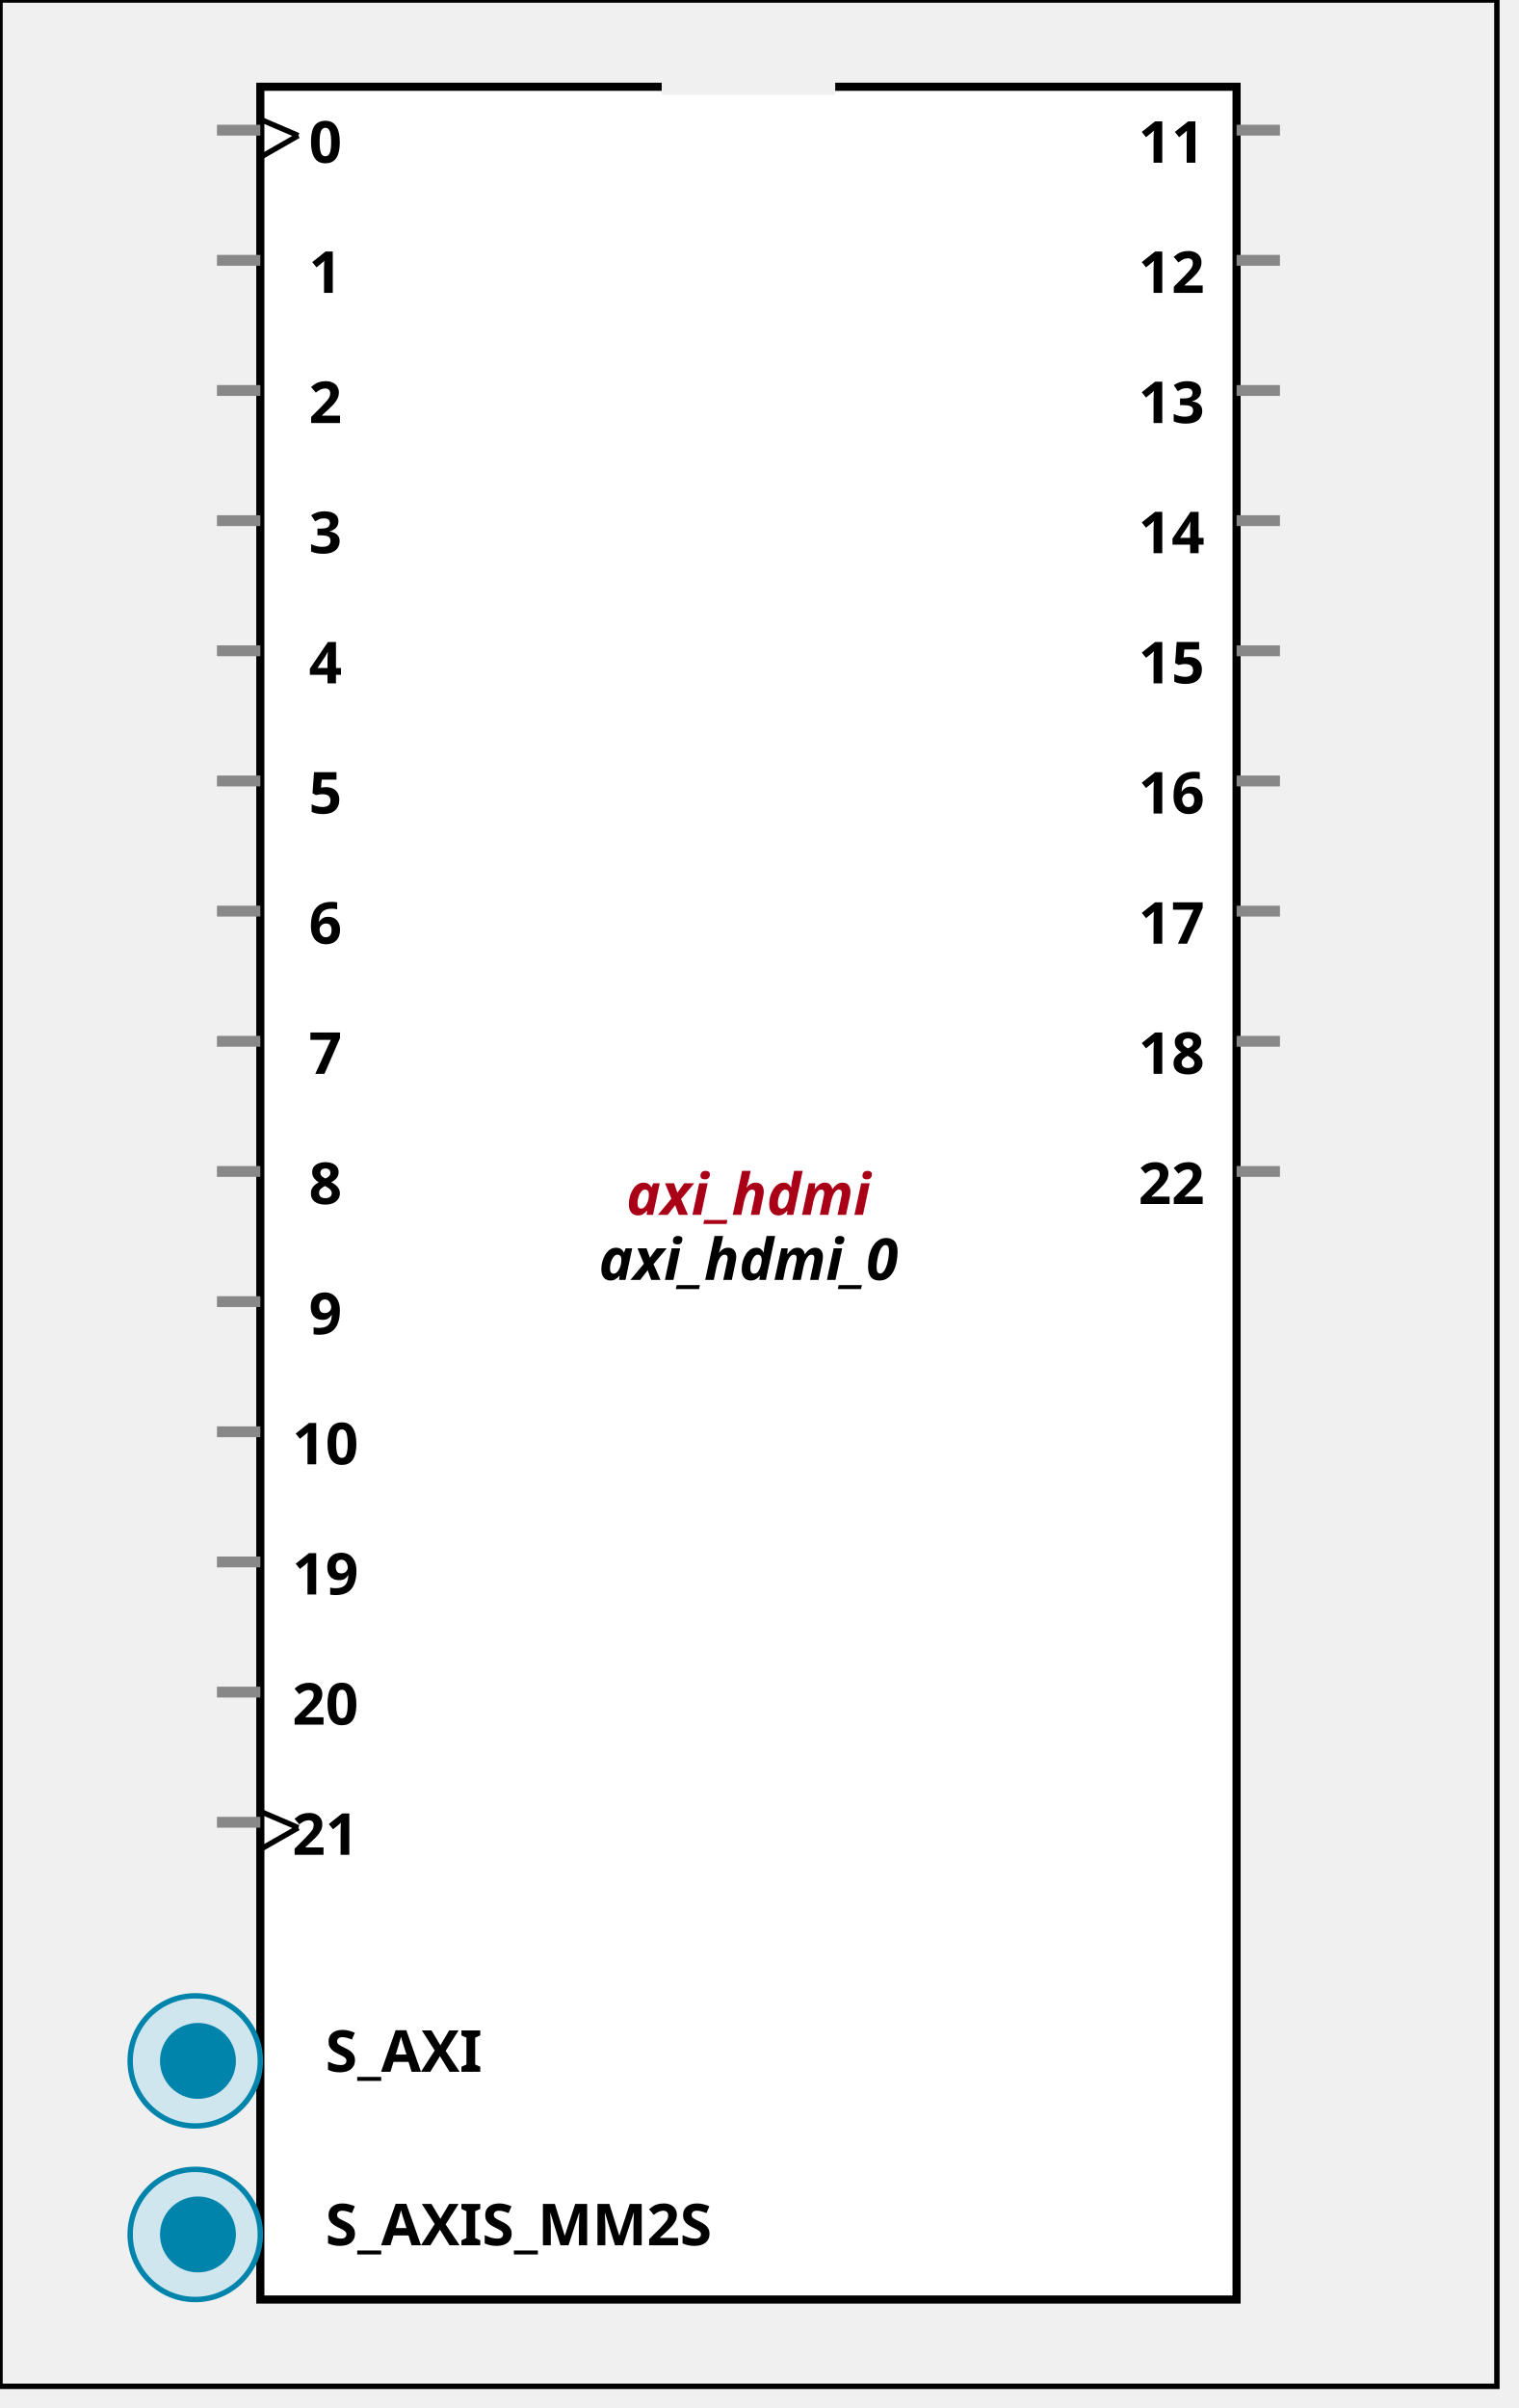
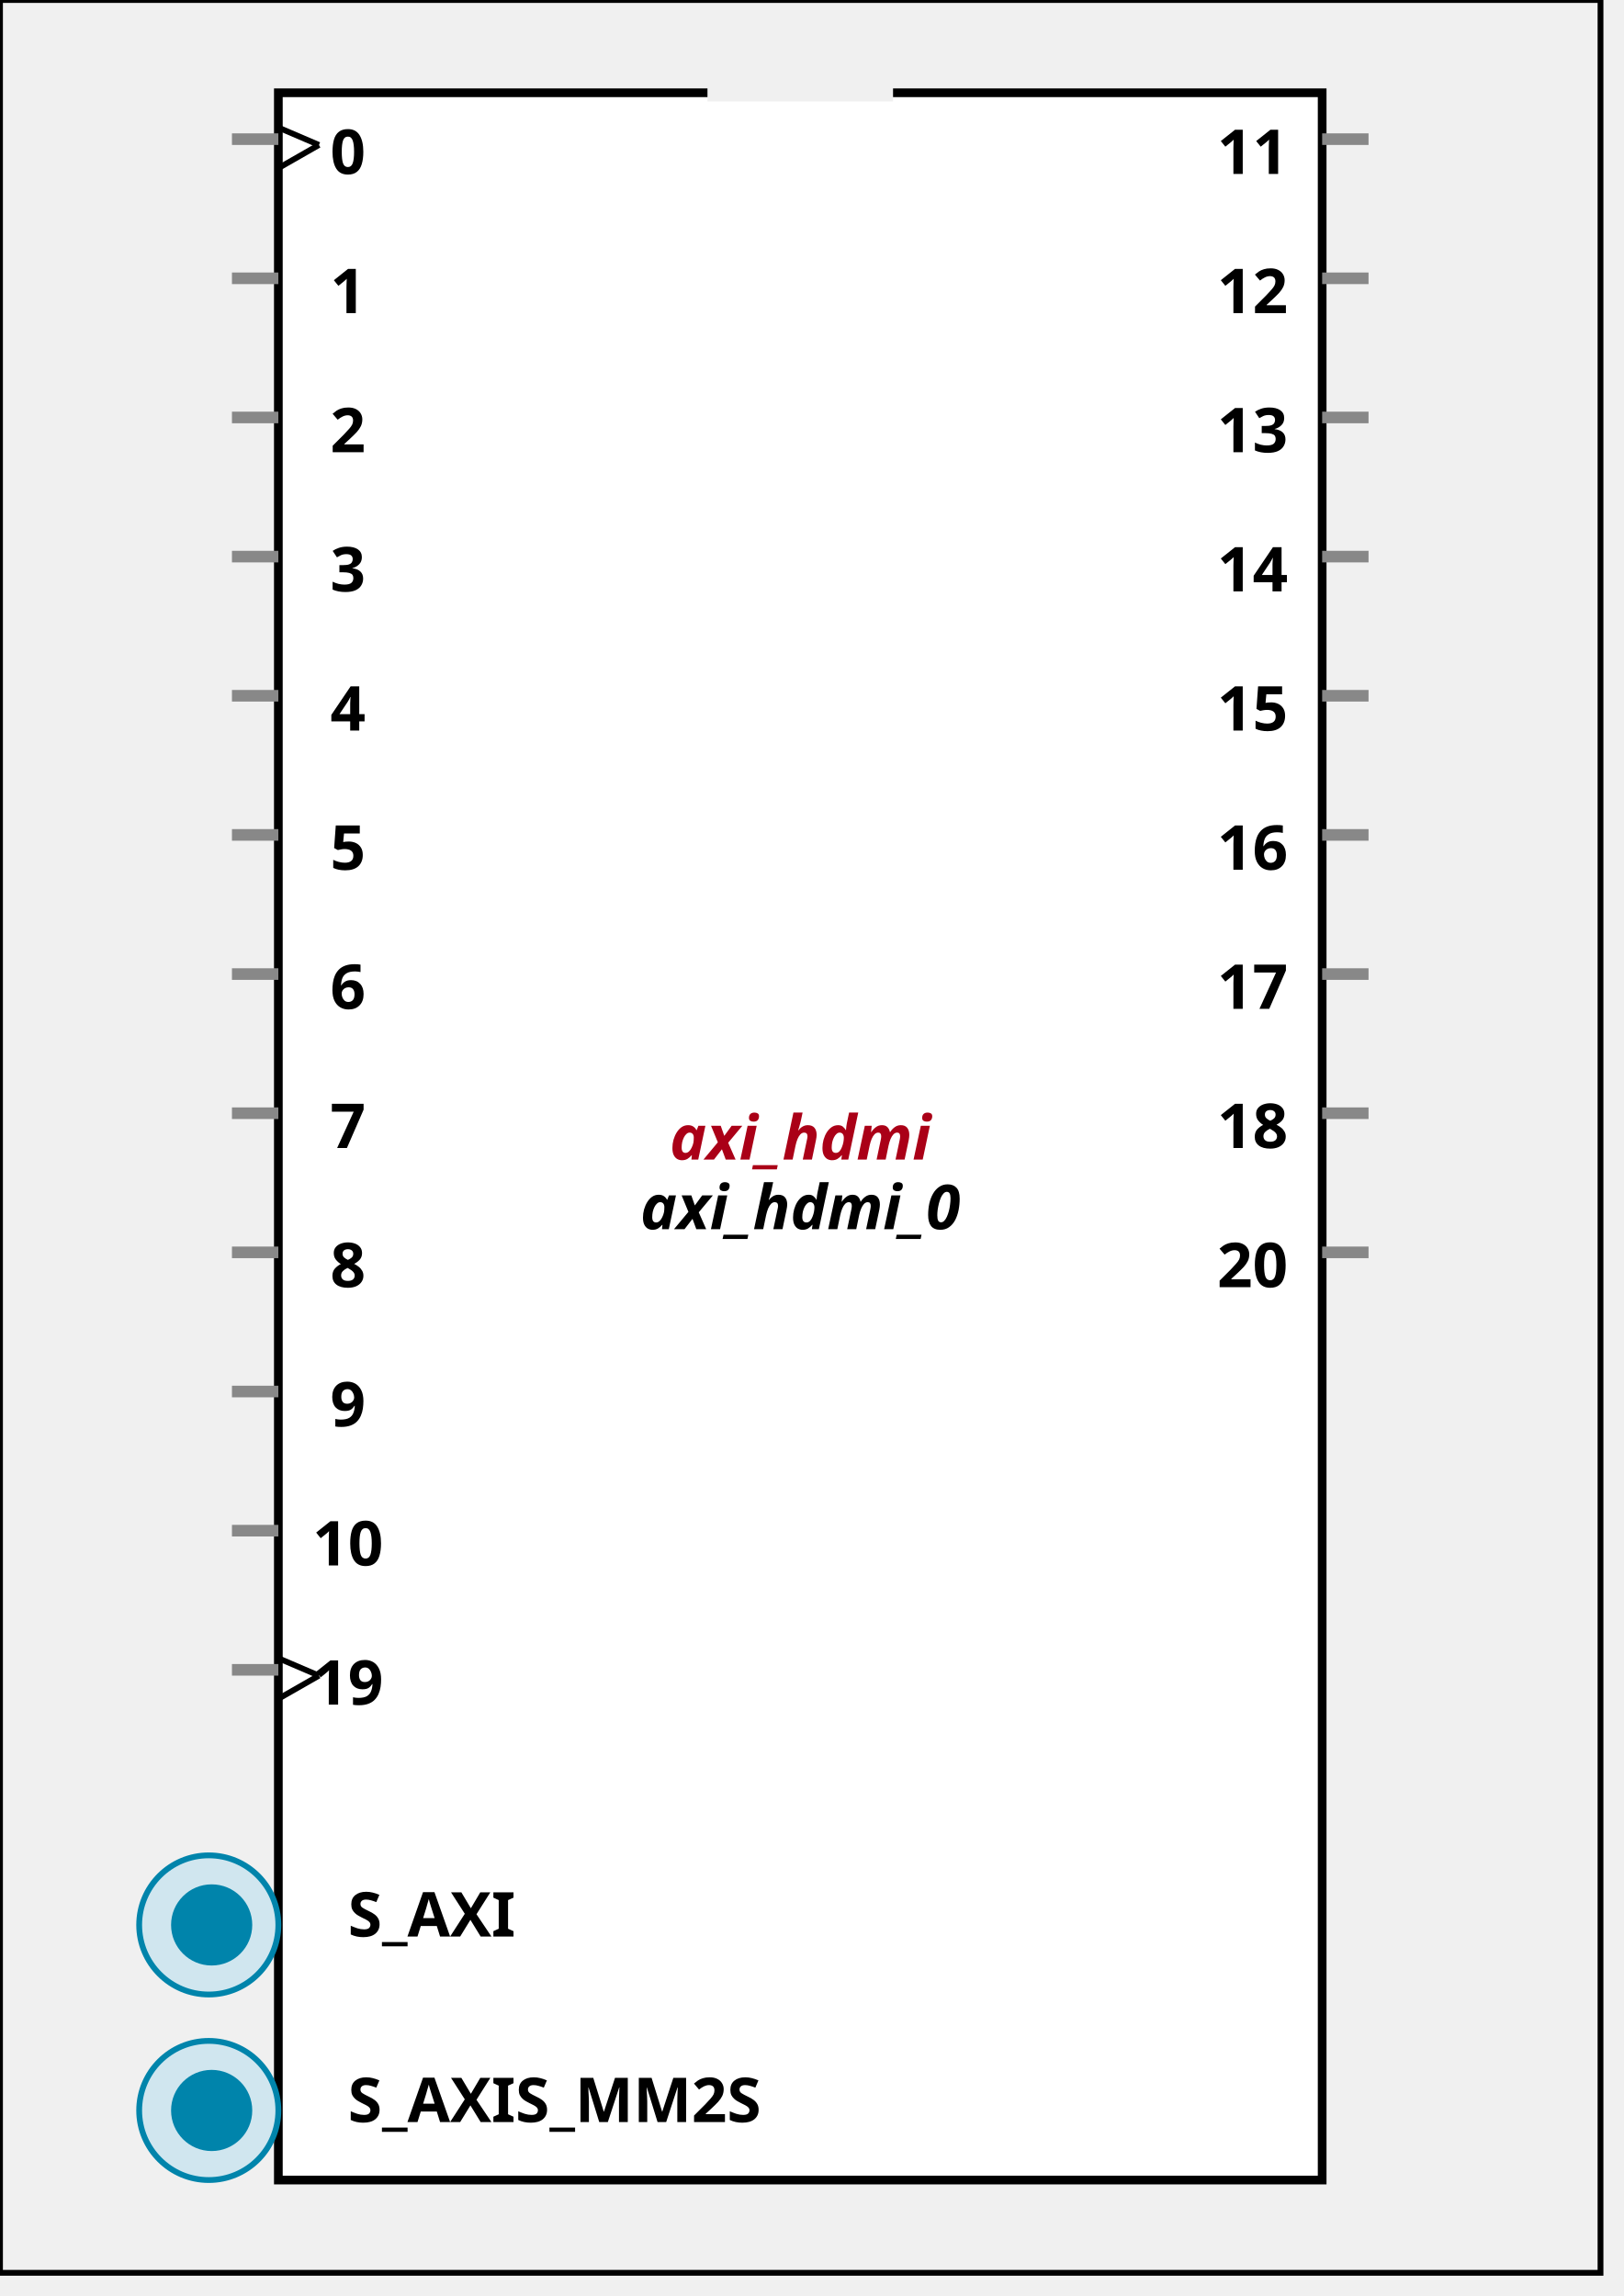
- <svg xmlns:xlink="http://www.w3.org/1999/xlink" width="280" height="444">
+ <svg xmlns:xlink="http://www.w3.org/1999/xlink" width="280" height="396">
  <defs>
    <g id="AXI_BifLabel">
      <rect x="0" y="0" rx="3" ry="3" width="32" height="16" style="fill:#0084AB; stroke:black; stroke-width:1" />
    </g>
    <g id="AXI_busconn_SLAVE">
      <circle cx="12" cy="12" r="12" style="fill:#D0E6EF; stroke:#0084AB; stroke-width:1" />
      <circle cx="12.5" cy="12" r="7" style="fill:#0084AB; stroke:none;" />
    </g>
    <g id="AXI_busconn_MASTER">
      <rect x="0" y="0" width="24" height="24" style="fill:#D0E6EF; stroke:#0084AB; stroke-width:1" />
      <rect x="5.5" y="5" width="14" height="14" style="fill:#0084AB; stroke:none;" />
    </g>
    <g id="AXIS_BifLabel">
      <rect x="0" y="0" rx="3" ry="3" width="32" height="16" style="fill:#0084AB; stroke:black; stroke-width:1" />
    </g>
    <g id="AXIS_busconn_TARGET">
      <circle cx="12" cy="12" r="12" style="fill:#D0E6EF; stroke:#0084AB; stroke-width:1" />
      <circle cx="12.5" cy="12" r="7" style="fill:#0084AB; stroke:none;" />
    </g>
    <g id="AXIS_busconn_INITIATOR">
      <rect x="0" y="0" width="24" height="24" style="fill:#D0E6EF; stroke:#0084AB; stroke-width:1" />
      <rect x="5.5" y="5" width="14" height="14" style="fill:#0084AB; stroke:none;" />
    </g>
    <g id="XIL_BifLabel">
      <rect x="0" y="0" rx="3" ry="3" width="32" height="16" style="fill:#990066; stroke:black; stroke-width:1" />
    </g>
    <g id="XIL_busconn_TARGET">
      <circle cx="12" cy="12" r="12" style="fill:#CC3399; stroke:#990066; stroke-width:1" />
      <circle cx="12.5" cy="12" r="7" style="fill:#990066; stroke:none;" />
    </g>
    <g id="XIL_busconn_INITIATOR">
      <rect x="0" y="0" width="24" height="24" style="fill:#CC3399; stroke:#990066; stroke-width:1" />
      <rect x="5.5" y="5" width="14" height="14" style="fill:#990066; stroke:none;" />
    </g>
    <g id="LMB_BifLabel">
      <rect x="0" y="0" rx="3" ry="3" width="32" height="16" style="fill:#7777FF; stroke:black; stroke-width:1" />
    </g>
    <g id="LMB_busconn_SLAVE">
      <circle cx="12" cy="12" r="12" style="fill:#DDDDFF; stroke:#7777FF; stroke-width:1" />
      <circle cx="12.5" cy="12" r="7" style="fill:#7777FF; stroke:none;" />
    </g>
    <g id="LMB_busconn_MASTER">
      <rect x="0" y="0" width="24" height="24" style="fill:#DDDDFF; stroke:#7777FF; stroke-width:1" />
      <rect x="5.5" y="5" width="14" height="14" style="fill:#7777FF; stroke:none;" />
    </g>
    <g id="KEY_BifLabel">
      <rect x="0" y="0" rx="3" ry="3" width="32" height="16" style="fill:#444444; stroke:black; stroke-width:1" />
    </g>
    <g id="KEY_busconn_SLAVE">
      <circle cx="12" cy="12" r="12" style="fill:#888888; stroke:#444444; stroke-width:1" />
      <circle cx="12.5" cy="12" r="7" style="fill:#444444; stroke:none;" />
    </g>
    <g id="KEY_busconn_MASTER">
      <rect x="0" y="0" width="24" height="24" style="fill:#888888; stroke:#444444; stroke-width:1" />
      <rect x="5.5" y="5" width="14" height="14" style="fill:#444444; stroke:none;" />
    </g>
    <g id="KEY_busconn_MASTER_SLAVE">
      <circle cx="12" cy="12" r="12" style="fill:#888888; stroke:#444444; stroke-width:1" />
      <circle cx="12.5" cy="12" r="7" style="fill:#444444; stroke:none;" />
      <rect x="0" y="12" width="24" height="12" style="fill:#888888; stroke:#444444; stroke-width:1" />
      <rect x="5.5" y="12" width="14" height="7" style="fill:#444444; stroke:none;" />
    </g>
    <g id="KEY_busconn_TARGET">
      <circle cx="12" cy="12" r="12" style="fill:#888888; stroke:#444444; stroke-width:1" />
      <circle cx="12.5" cy="12" r="7" style="fill:#444444; stroke:none;" />
    </g>
    <g id="KEY_busconn_INITIATOR">
      <rect x="0" y="0" width="24" height="24" style="fill:#888888; stroke:#444444; stroke-width:1" />
      <rect x="5.5" y="5" width="14" height="14" style="fill:#444444; stroke:none;" />
    </g>
    <g id="KEY_busconn_MONITOR">
      <rect x="0" y="0.5" width="24" height="7" style="fill:#444444; stroke:none;" />
      <rect x="0" y="16" width="24" height="7" style="fill:#444444; stroke:none;" />
    </g>
    <g id="KEY_busconn_USER">
      <circle cx="12" cy="12" r="12" style="fill:#888888; stroke:#444444; stroke-width:1" />
      <circle cx="12.5" cy="12" r="7" style="fill:#444444; stroke:none;" />
    </g>
    <g id="KEY_busconn_TRANSPARENT">
      <circle cx="12" cy="12" r="12" style="fill:#FFFFFF; stroke:#444444; stroke-width:1" />
      <circle cx="12.5" cy="12" r="7" style="fill:#FFFFFF; stroke:none;" />
    </g>
    <g id="HCurve" overflow="visible">
      <path d="m 0  0,      a 16 16, 0,0,0, 32,0,     z" style="fill:#F0F0F0;fill-opacity:1;stroke:black;stroke-width:1.5" />
      <line x1="0" y1="0" x2="32" y2="0" style="stroke:#F0F0F0;stroke-width:3" />
    </g>
    <g id="IPD_StandardBody">
-       <rect x="0" y="0" width="276" height="440" style="fill:#F0F0F0;fill-opacity: 1.0; stroke:#000000; stroke-width:1" />
-       <rect x="48" y="16" width="180" height="408" style="fill:#FFFFFF; fill-opacity: 1.0; stroke:#000000; stroke-width:1.5" />
+       <rect x="0" y="0" width="276" height="392" style="fill:#F0F0F0;fill-opacity: 1.0; stroke:#000000; stroke-width:1" />
+       <rect x="48" y="16" width="180" height="360" style="fill:#FFFFFF; fill-opacity: 1.0; stroke:#000000; stroke-width:1.5" />
      <use x="122" y="16" xlink:href="#HCurve" />
    </g>
    <g id="IPD_PORT">
      <rect width="8" height="8" style="fill:#888888;stroke-width:1;stroke:black;" />
    </g>
    <g id="IPD_SPort">
      <line x1="0" y1="0" x2="8" y2="0" style="stroke:#888888;stroke-width:2;stroke-opacity:1" />
    </g>
    <g id="IPD_PortClk">
      <line x1="0" y1="0" x2="7" y2="3" style="stroke:#000000;stroke-width:1;stroke-opacity:1" />
      <line x1="7" y1="3" x2="0" y2="7" style="stroke:#000000;stroke-width:1;stroke-opacity:1" />
    </g>
  </defs>
  <use x="0" y="0" xlink:href="#IPD_StandardBody" />
-   <text x="138" y="224" fill="#AA0017" stroke="none" font-size="8pt" font-style="italic" font-weight="bold" text-anchor="middle" font-family="Verdana Arial Helvetica san-serif">axi_hdmi</text>
-   <text x="138" y="236" fill="#000000" stroke="none" font-size="8pt" font-style="italic" font-weight="bold" text-anchor="middle" font-family="Courier Arial Helvetica san-serif">axi_hdmi_0</text>
+   <text x="138" y="200" fill="#AA0017" stroke="none" font-size="8pt" font-style="italic" font-weight="bold" text-anchor="middle" font-family="Verdana Arial Helvetica san-serif">axi_hdmi</text>
+   <text x="138" y="212" fill="#000000" stroke="none" font-size="8pt" font-style="italic" font-weight="bold" text-anchor="middle" font-family="Courier Arial Helvetica san-serif">axi_hdmi_0</text>
  <use x="40" y="24" xlink:href="#IPD_SPort" />
  <use x="48" y="22" xlink:href="#IPD_PortClk" />
  <text x="60" y="30" fill="#000000" stroke="none" font-size="8pt" font-style="normal" font-weight="bold" text-anchor="middle" font-family="Verdana Arial Helvetica san-serif">0</text>
  <use x="40" y="48" xlink:href="#IPD_SPort" />
  <text x="60" y="54" fill="#000000" stroke="none" font-size="8pt" font-style="normal" font-weight="bold" text-anchor="middle" font-family="Verdana Arial Helvetica san-serif">1</text>
  <use x="40" y="72" xlink:href="#IPD_SPort" />
  <text x="60" y="78" fill="#000000" stroke="none" font-size="8pt" font-style="normal" font-weight="bold" text-anchor="middle" font-family="Verdana Arial Helvetica san-serif">2</text>
  <use x="40" y="96" xlink:href="#IPD_SPort" />
  <text x="60" y="102" fill="#000000" stroke="none" font-size="8pt" font-style="normal" font-weight="bold" text-anchor="middle" font-family="Verdana Arial Helvetica san-serif">3</text>
  <use x="40" y="120" xlink:href="#IPD_SPort" />
  <text x="60" y="126" fill="#000000" stroke="none" font-size="8pt" font-style="normal" font-weight="bold" text-anchor="middle" font-family="Verdana Arial Helvetica san-serif">4</text>
  <use x="40" y="144" xlink:href="#IPD_SPort" />
  <text x="60" y="150" fill="#000000" stroke="none" font-size="8pt" font-style="normal" font-weight="bold" text-anchor="middle" font-family="Verdana Arial Helvetica san-serif">5</text>
  <use x="40" y="168" xlink:href="#IPD_SPort" />
  <text x="60" y="174" fill="#000000" stroke="none" font-size="8pt" font-style="normal" font-weight="bold" text-anchor="middle" font-family="Verdana Arial Helvetica san-serif">6</text>
  <use x="40" y="192" xlink:href="#IPD_SPort" />
  <text x="60" y="198" fill="#000000" stroke="none" font-size="8pt" font-style="normal" font-weight="bold" text-anchor="middle" font-family="Verdana Arial Helvetica san-serif">7</text>
  <use x="40" y="216" xlink:href="#IPD_SPort" />
  <text x="60" y="222" fill="#000000" stroke="none" font-size="8pt" font-style="normal" font-weight="bold" text-anchor="middle" font-family="Verdana Arial Helvetica san-serif">8</text>
  <use x="40" y="240" xlink:href="#IPD_SPort" />
  <text x="60" y="246" fill="#000000" stroke="none" font-size="8pt" font-style="normal" font-weight="bold" text-anchor="middle" font-family="Verdana Arial Helvetica san-serif">9</text>
  <use x="40" y="264" xlink:href="#IPD_SPort" />
  <text x="60" y="270" fill="#000000" stroke="none" font-size="8pt" font-style="normal" font-weight="bold" text-anchor="middle" font-family="Verdana Arial Helvetica san-serif">10</text>
  <use x="40" y="288" xlink:href="#IPD_SPort" />
+   <use x="48" y="286" xlink:href="#IPD_PortClk" />
  <text x="60" y="294" fill="#000000" stroke="none" font-size="8pt" font-style="normal" font-weight="bold" text-anchor="middle" font-family="Verdana Arial Helvetica san-serif">19</text>
-   <use x="40" y="312" xlink:href="#IPD_SPort" />
-   <text x="60" y="318" fill="#000000" stroke="none" font-size="8pt" font-style="normal" font-weight="bold" text-anchor="middle" font-family="Verdana Arial Helvetica san-serif">20</text>
-   <use x="40" y="336" xlink:href="#IPD_SPort" />
-   <use x="48" y="334" xlink:href="#IPD_PortClk" />
-   <text x="60" y="342" fill="#000000" stroke="none" font-size="8pt" font-style="normal" font-weight="bold" text-anchor="middle" font-family="Verdana Arial Helvetica san-serif">21</text>
  <use x="228" y="24" xlink:href="#IPD_SPort" />
  <text x="216" y="30" fill="#000000" stroke="none" font-size="8pt" font-style="normal" font-weight="bold" text-anchor="middle" font-family="Verdana Arial Helvetica san-serif">11</text>
  <use x="228" y="48" xlink:href="#IPD_SPort" />
  <text x="216" y="54" fill="#000000" stroke="none" font-size="8pt" font-style="normal" font-weight="bold" text-anchor="middle" font-family="Verdana Arial Helvetica san-serif">12</text>
  <use x="228" y="72" xlink:href="#IPD_SPort" />
  <text x="216" y="78" fill="#000000" stroke="none" font-size="8pt" font-style="normal" font-weight="bold" text-anchor="middle" font-family="Verdana Arial Helvetica san-serif">13</text>
  <use x="228" y="96" xlink:href="#IPD_SPort" />
  <text x="216" y="102" fill="#000000" stroke="none" font-size="8pt" font-style="normal" font-weight="bold" text-anchor="middle" font-family="Verdana Arial Helvetica san-serif">14</text>
  <use x="228" y="120" xlink:href="#IPD_SPort" />
  <text x="216" y="126" fill="#000000" stroke="none" font-size="8pt" font-style="normal" font-weight="bold" text-anchor="middle" font-family="Verdana Arial Helvetica san-serif">15</text>
  <use x="228" y="144" xlink:href="#IPD_SPort" />
  <text x="216" y="150" fill="#000000" stroke="none" font-size="8pt" font-style="normal" font-weight="bold" text-anchor="middle" font-family="Verdana Arial Helvetica san-serif">16</text>
  <use x="228" y="168" xlink:href="#IPD_SPort" />
  <text x="216" y="174" fill="#000000" stroke="none" font-size="8pt" font-style="normal" font-weight="bold" text-anchor="middle" font-family="Verdana Arial Helvetica san-serif">17</text>
  <use x="228" y="192" xlink:href="#IPD_SPort" />
  <text x="216" y="198" fill="#000000" stroke="none" font-size="8pt" font-style="normal" font-weight="bold" text-anchor="middle" font-family="Verdana Arial Helvetica san-serif">18</text>
  <use x="228" y="216" xlink:href="#IPD_SPort" />
-   <text x="216" y="222" fill="#000000" stroke="none" font-size="8pt" font-style="normal" font-weight="bold" text-anchor="middle" font-family="Verdana Arial Helvetica san-serif">22</text>
-   <use x="24" y="368" xlink:href="#AXI_busconn_SLAVE" />
-   <text x="60" y="382" fill="#000000" stroke="none" font-size="8pt" font-style="normal" font-weight="bold" font-family="Verdana Arial Helvetica san-serif">S_AXI</text>
-   <use x="24" y="400" xlink:href="#AXIS_busconn_TARGET" />
-   <text x="60" y="414" fill="#000000" stroke="none" font-size="8pt" font-style="normal" font-weight="bold" font-family="Verdana Arial Helvetica san-serif">S_AXIS_MM2S</text>
+   <text x="216" y="222" fill="#000000" stroke="none" font-size="8pt" font-style="normal" font-weight="bold" text-anchor="middle" font-family="Verdana Arial Helvetica san-serif">20</text>
+   <use x="24" y="320" xlink:href="#AXI_busconn_SLAVE" />
+   <text x="60" y="334" fill="#000000" stroke="none" font-size="8pt" font-style="normal" font-weight="bold" font-family="Verdana Arial Helvetica san-serif">S_AXI</text>
+   <use x="24" y="352" xlink:href="#AXIS_busconn_TARGET" />
+   <text x="60" y="366" fill="#000000" stroke="none" font-size="8pt" font-style="normal" font-weight="bold" font-family="Verdana Arial Helvetica san-serif">S_AXIS_MM2S</text>
</svg>
